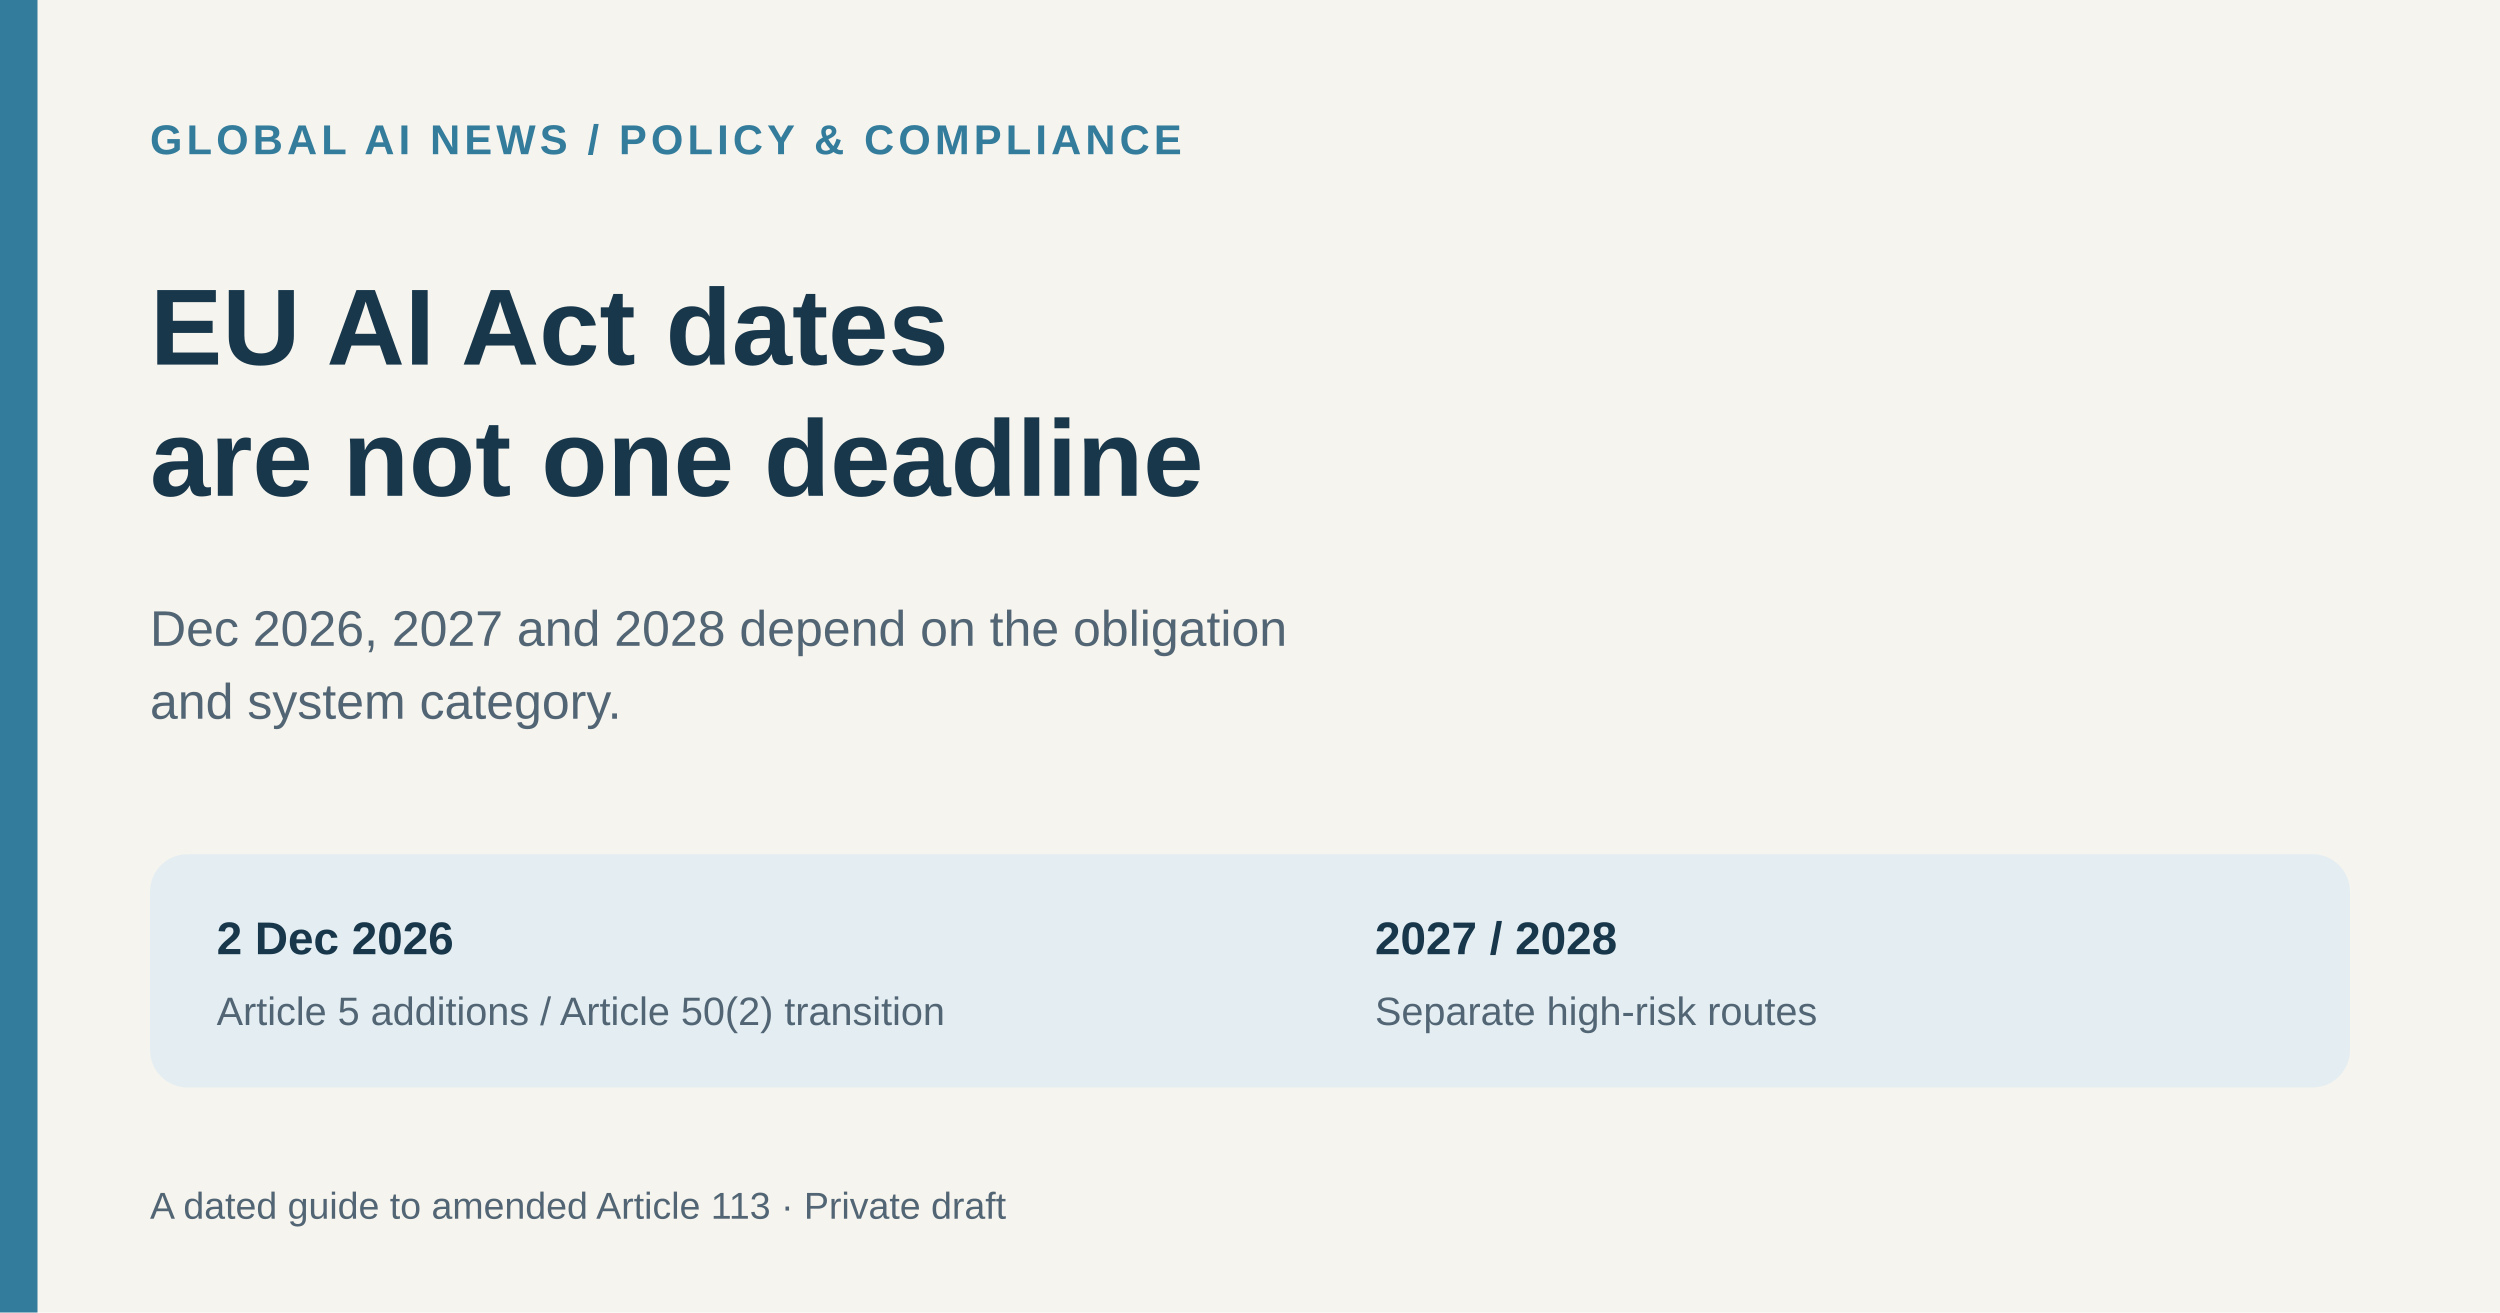
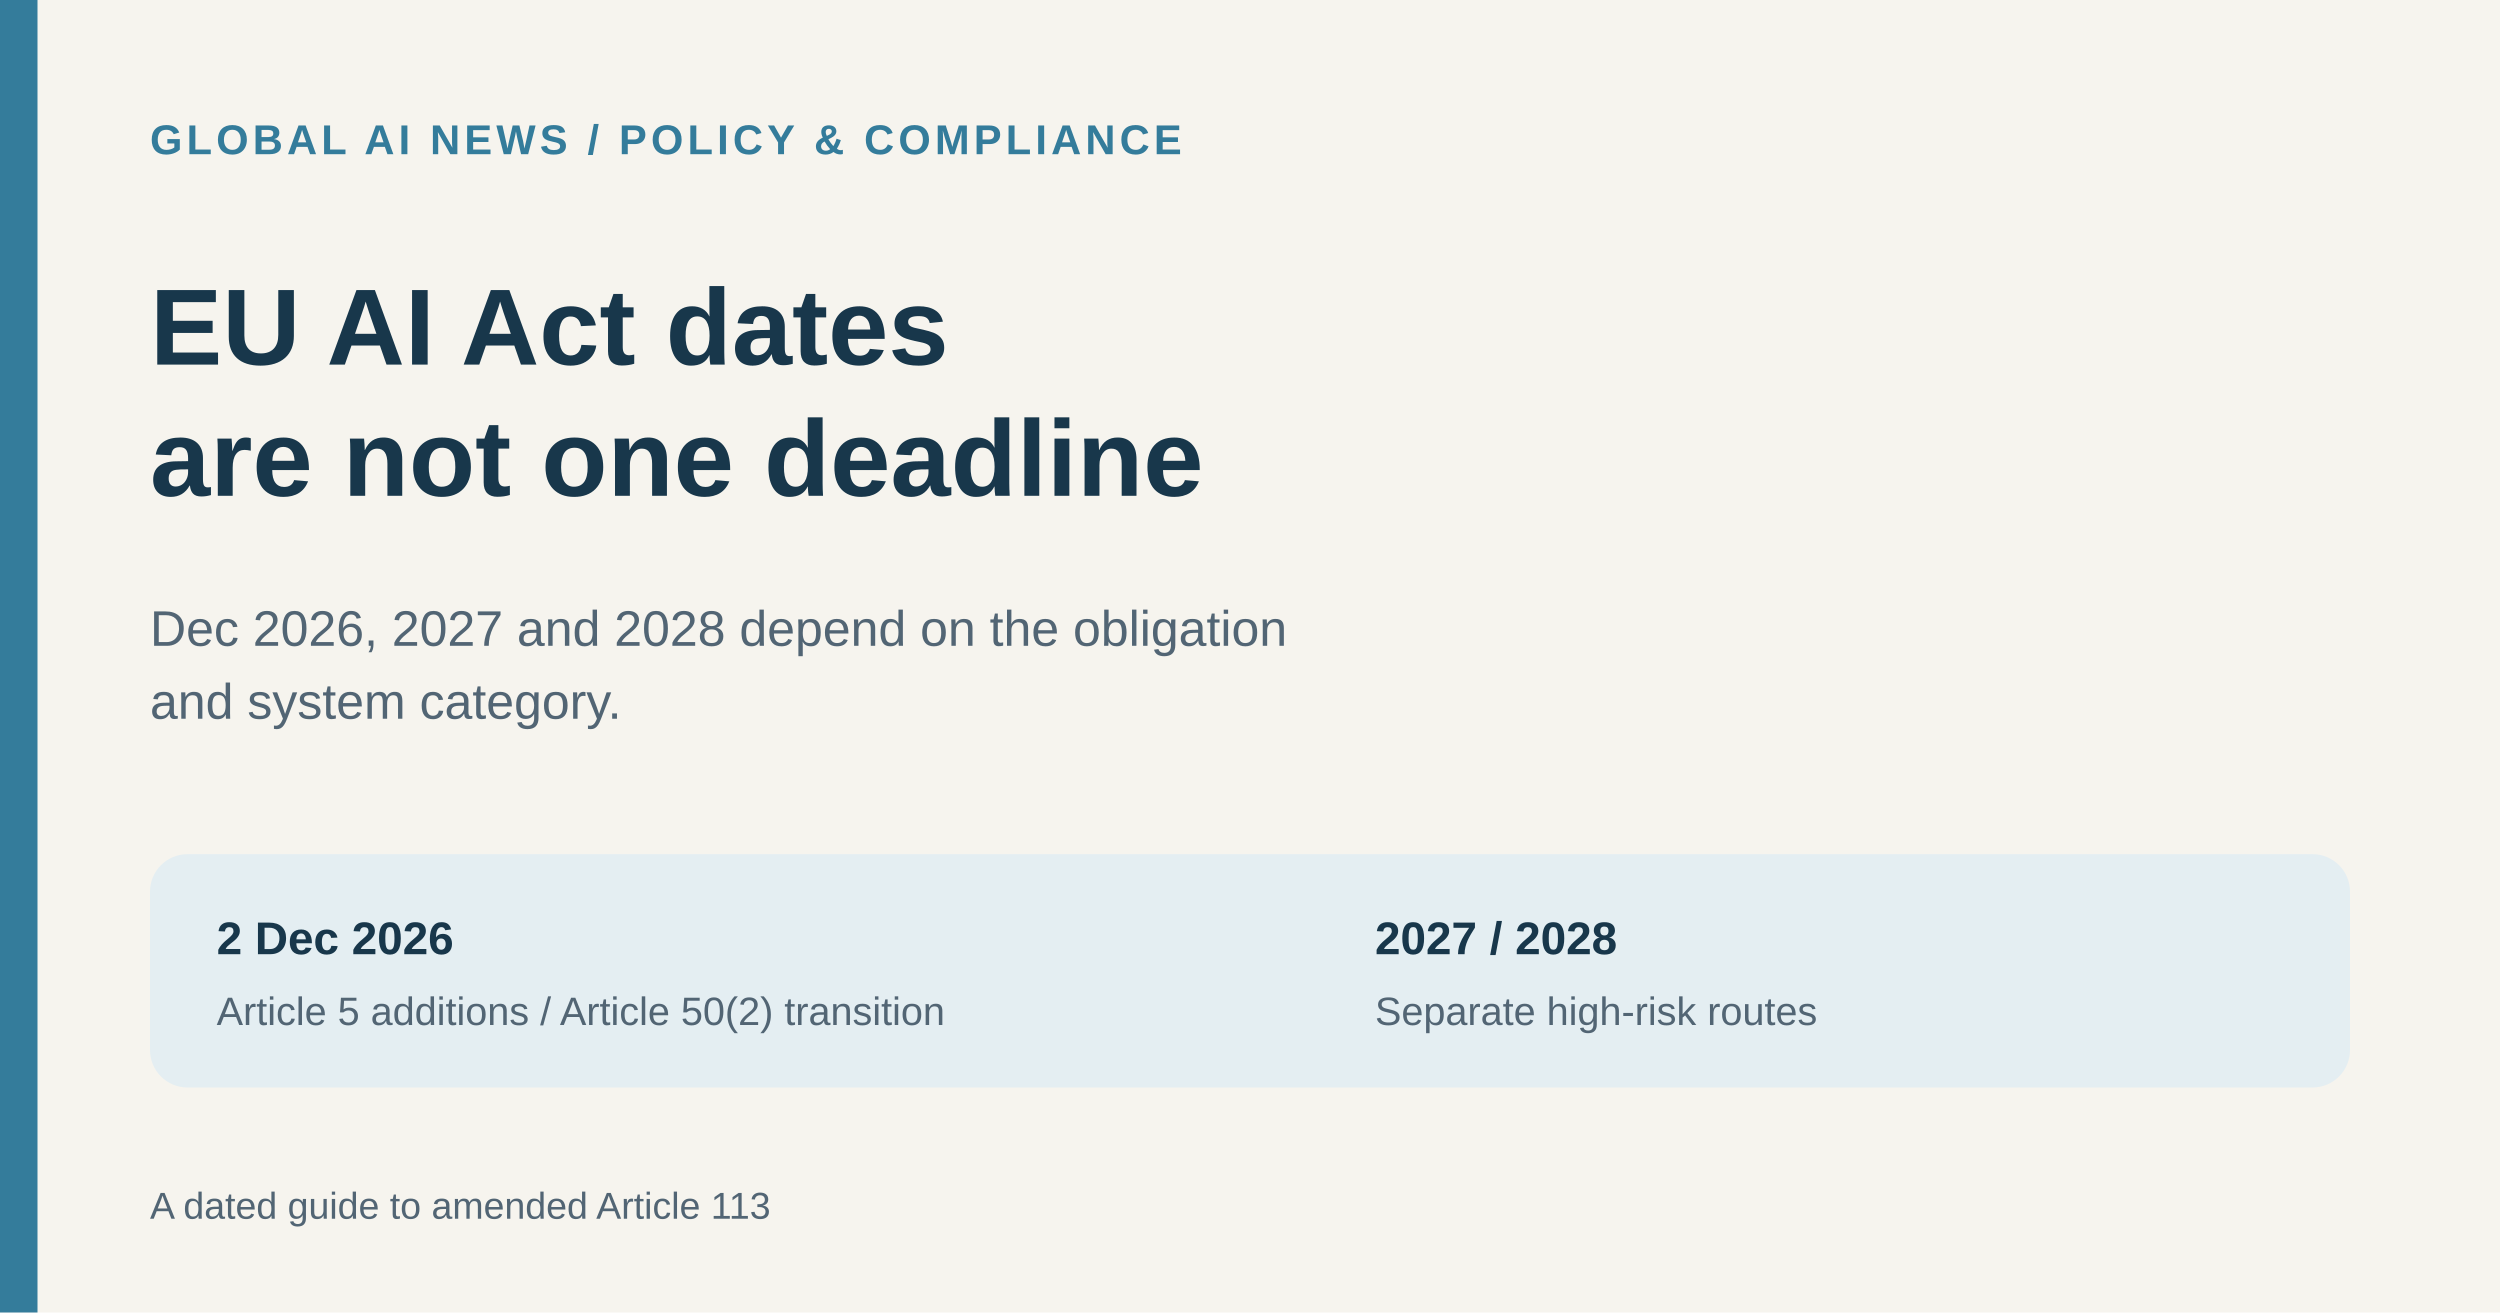
<svg xmlns="http://www.w3.org/2000/svg" width="1200" height="630" viewBox="0 0 1200 630" role="img" aria-labelledby="title desc">
  <rect width="1200" height="630" fill="#f6f4ee" />
  <rect width="18" height="630" fill="#347c9b" />
  <text x="72" y="74" font-family="Arial,sans-serif" font-size="20" font-weight="700" letter-spacing="2" fill="#347c9b">GLOBAL AI NEWS  /  POLICY &amp; COMPLIANCE</text>
  <text x="72" y="175" font-family="Arial,sans-serif" font-size="52" font-weight="700" fill="#18374b">EU AI Act dates</text>
  <text x="72" y="238" font-family="Arial,sans-serif" font-size="52" font-weight="700" fill="#18374b">are not one deadline</text>
  <text x="72" y="310" font-family="Arial,sans-serif" font-size="24" fill="#526574">Dec 2026, 2027 and 2028 depend on the obligation</text>
  <text x="72" y="345" font-family="Arial,sans-serif" font-size="24" fill="#526574">and system category.</text>
  <rect x="72" y="410" width="1056" height="112" rx="18" fill="#e4eef2" />
  <text x="104" y="458" font-family="Arial,sans-serif" font-size="22" font-weight="700" fill="#18374b">2 Dec 2026</text>
  <text x="104" y="492" font-family="Arial,sans-serif" font-size="19" fill="#526574">Article 5 additions / Article 50(2) transition</text>
  <text x="660" y="458" font-family="Arial,sans-serif" font-size="22" font-weight="700" fill="#18374b">2027 / 2028</text>
  <text x="660" y="492" font-family="Arial,sans-serif" font-size="19" fill="#526574">Separate high-risk routes</text>
-   <text x="72" y="585" font-family="Arial,sans-serif" font-size="18" fill="#526574">A dated guide to amended Article 113 · Private draft</text>
+   <text x="72" y="585" font-family="Arial,sans-serif" font-size="18" fill="#526574">A dated guide to amended Article 113</text>
</svg>
